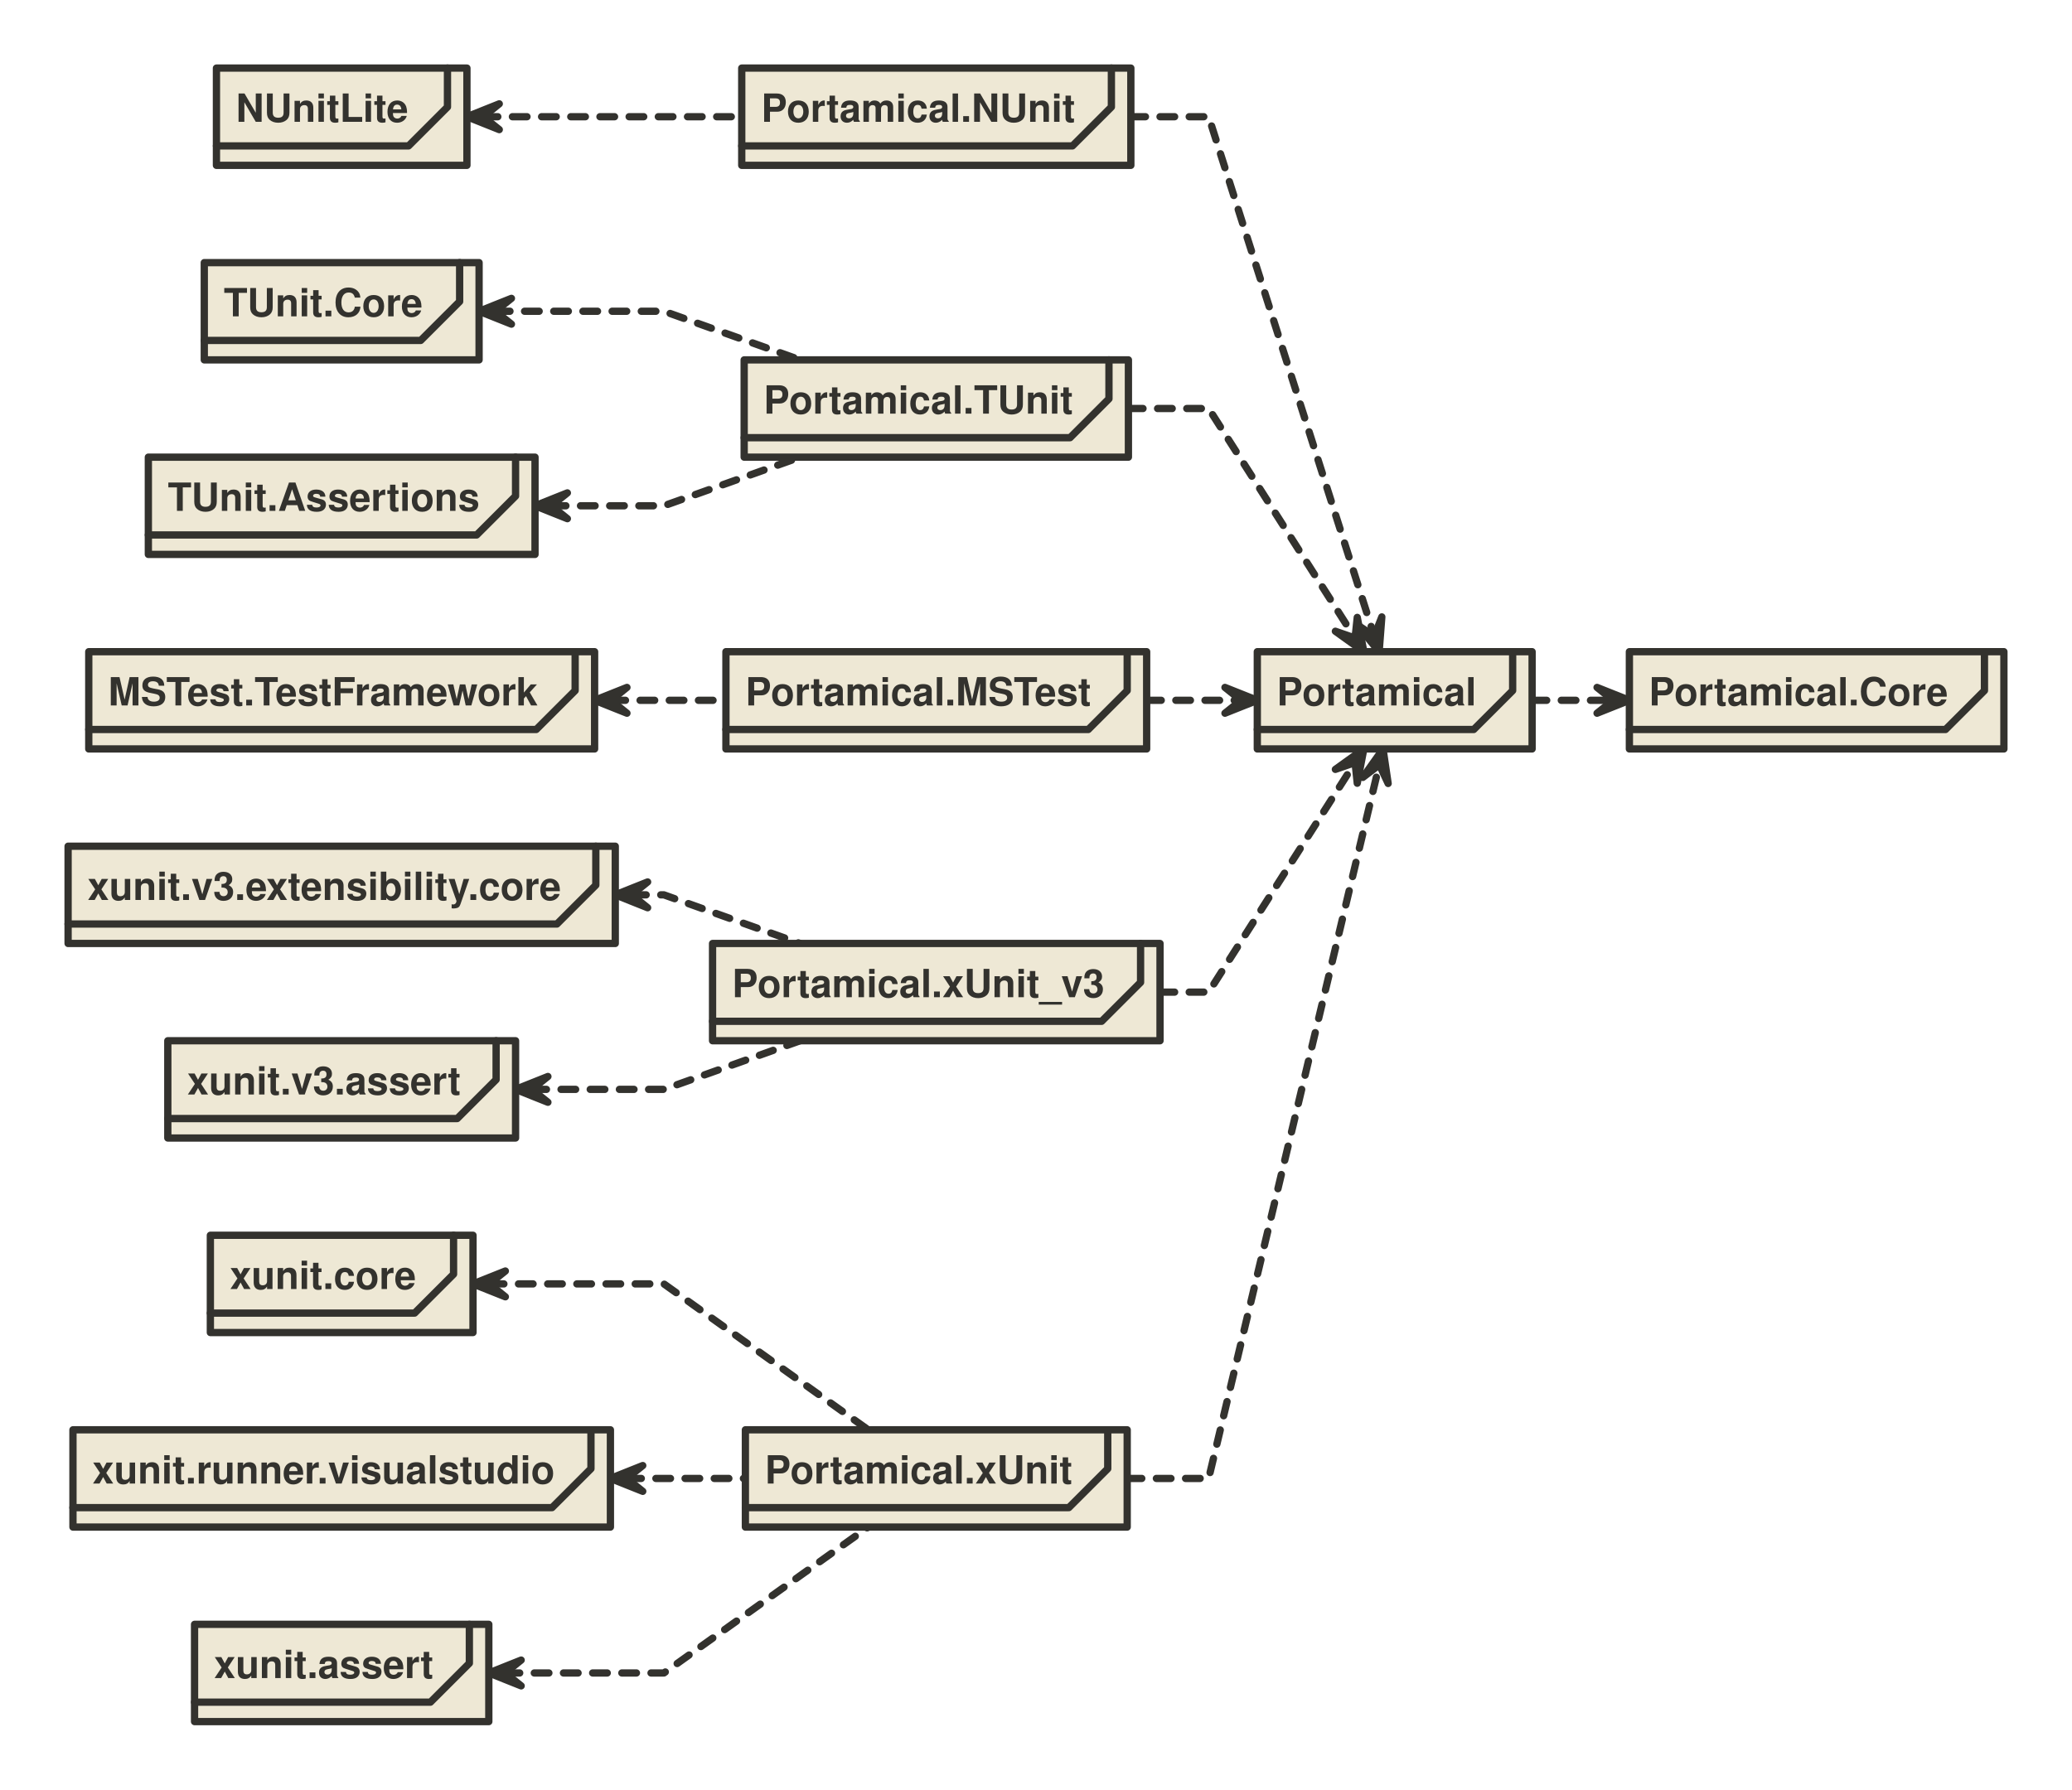
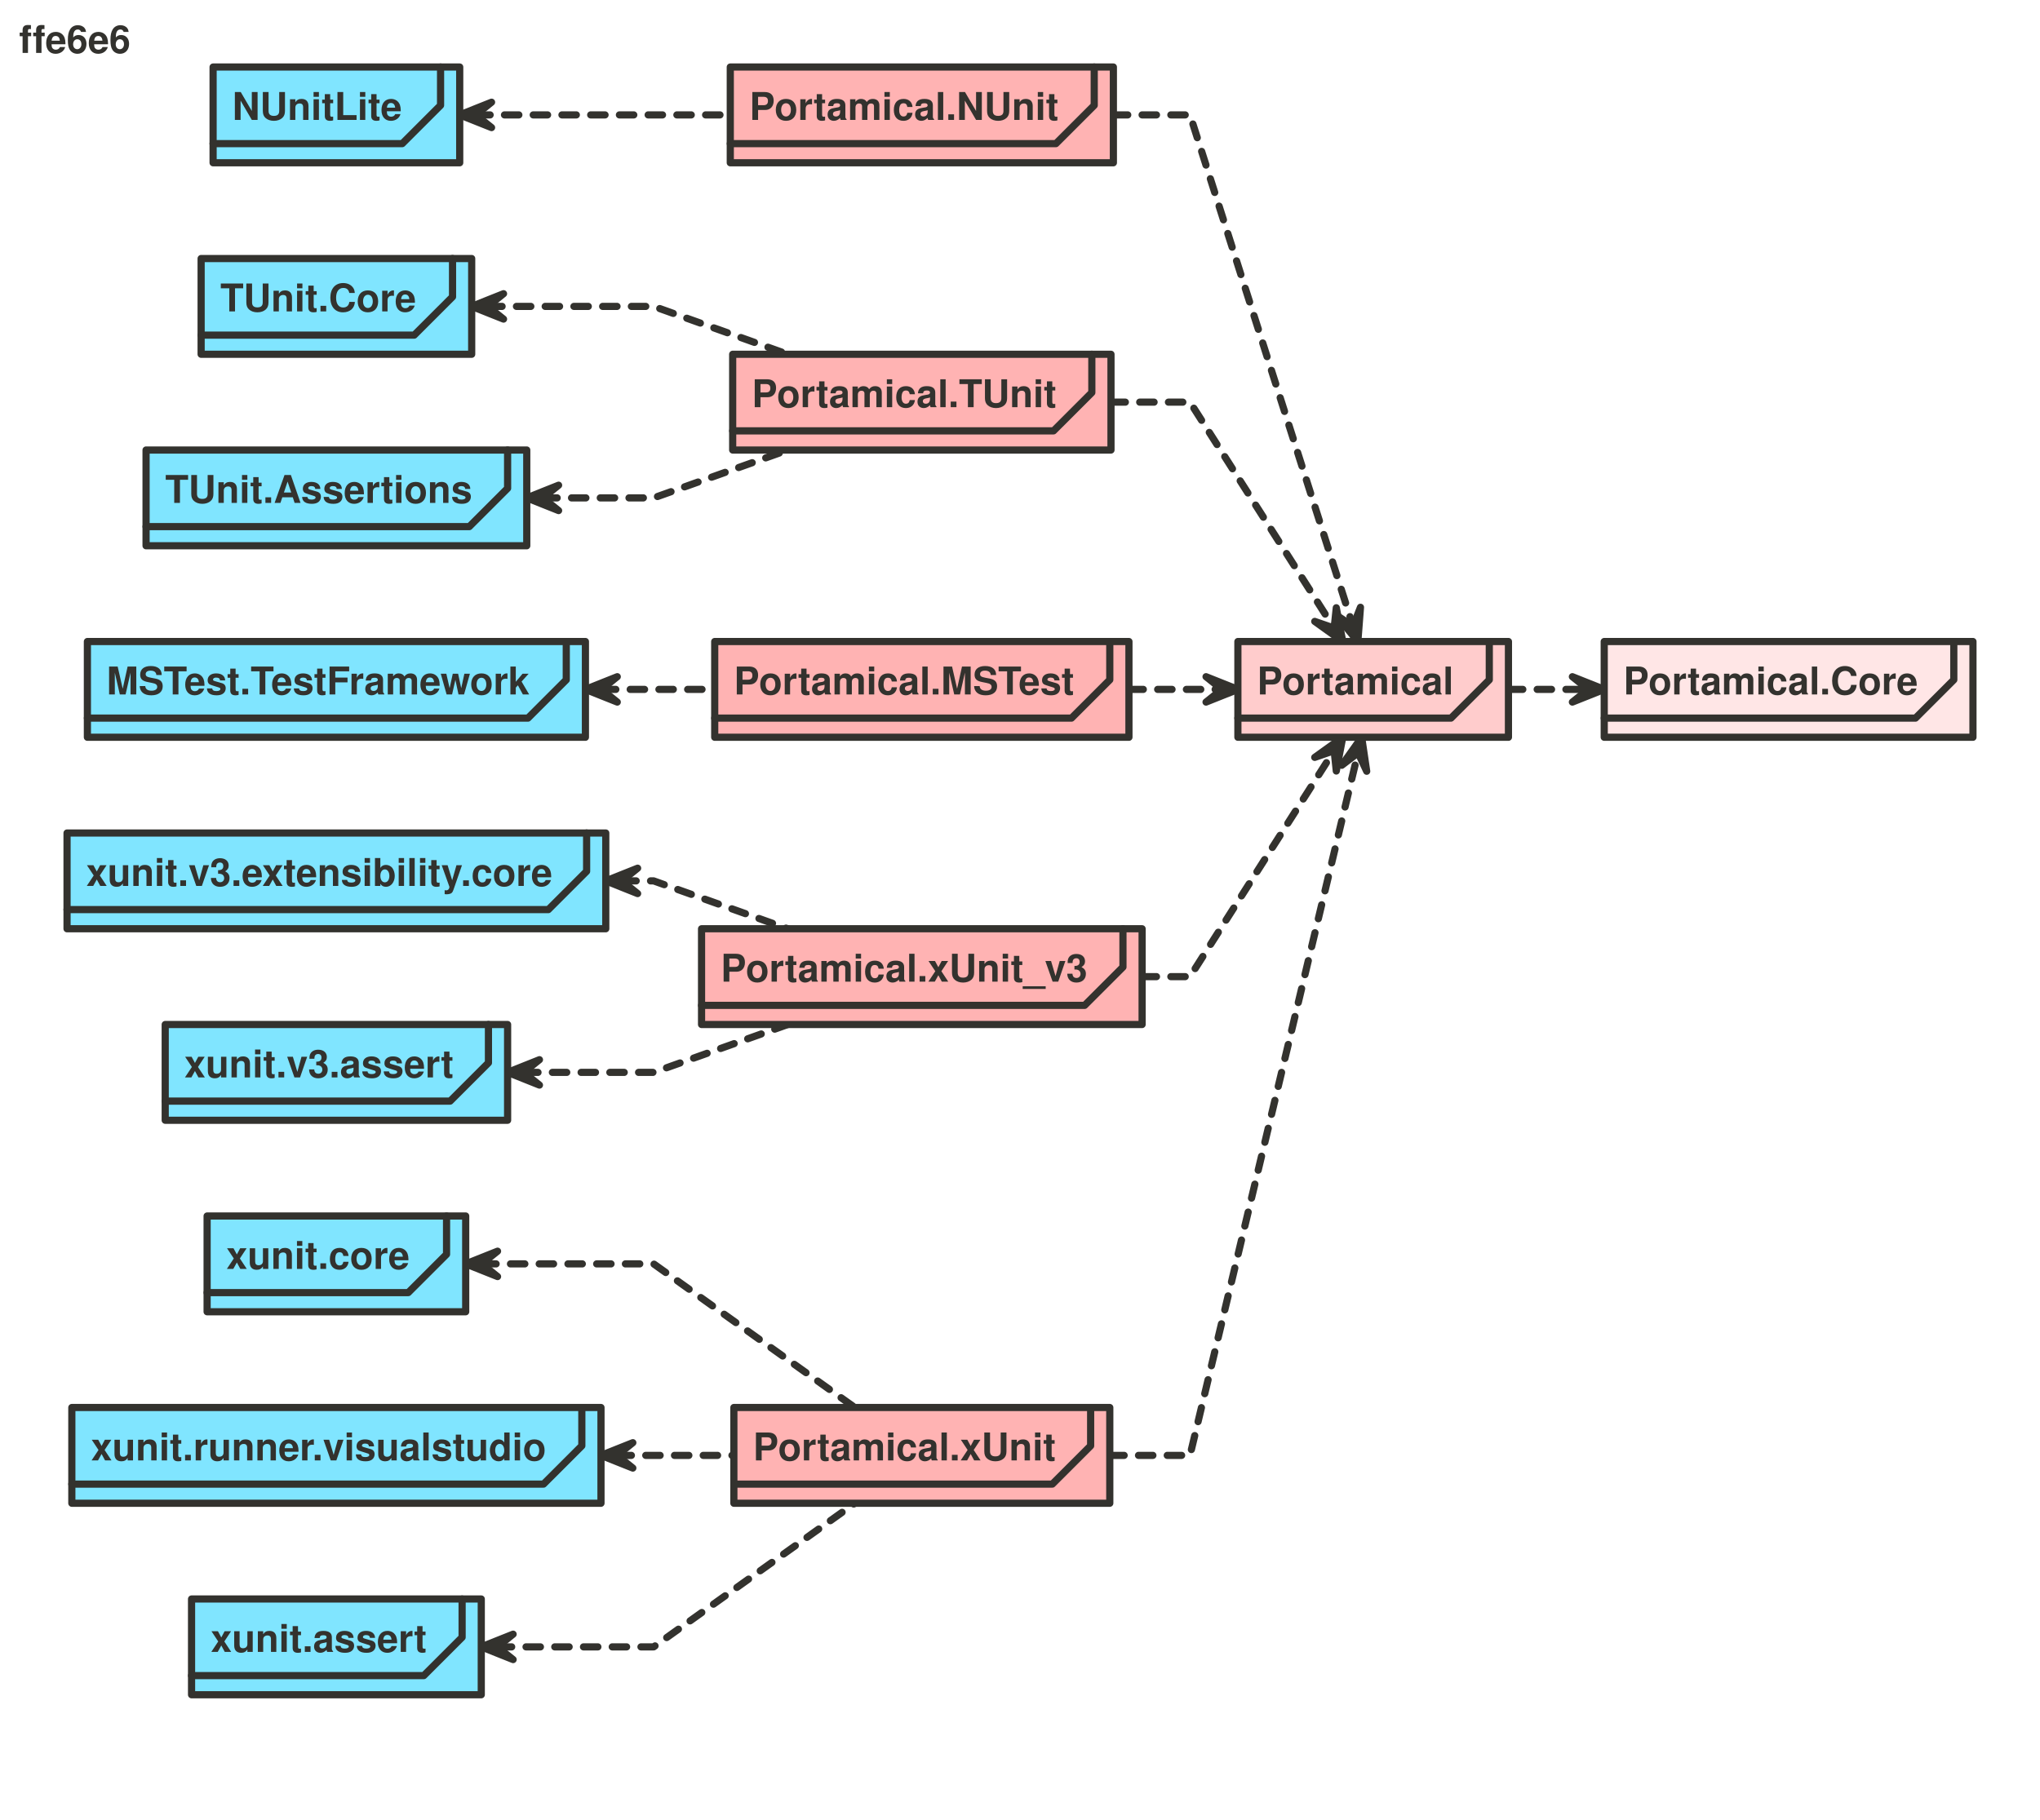
- <svg xmlns="http://www.w3.org/2000/svg" version="1.1" baseProfile="full" width="852.0" height="736.0" viewBox="0 0 852 736">
+ <svg xmlns="http://www.w3.org/2000/svg" version="1.1" baseProfile="full" width="852.0" height="760.0" viewBox="0 0 852 760">
  <g stroke-width="1.0" text-align="left" font="12pt Helvetica, Arial, sans-serif" font-size="12pt" font-family="Helvetica" font-weight="bold" font-style="normal">
    <g font-family="Helvetica" font-size="12pt" font-weight="bold" font-style="normal" stroke-width="3.0" stroke-linejoin="round" stroke-linecap="round" stroke="#33322E">
      <g stroke="transparent" fill="transparent">
-         <rect x="0.0" y="0.0" height="736.0" width="852.0" stroke="none" />
+         <rect x="0.0" y="0.0" height="760.0" width="852.0" stroke="none" />
      </g>
-       <g transform="translate(8, 8)" fill="#33322E">
+       <g transform="translate(8, 8)" fill="#33322E" text-align="left">
+         <text x="0.0" y="14.1" stroke="none">ffe6e6</text>
        <g transform="translate(20, 20)" fill="#33322E" font-family="Helvetica" font-size="12pt" font-weight="normal" font-style="normal">
          <g stroke-dasharray="6 6">
            <path d="M223.2 260.0 L245 260 L270.5 260 L270.5 260.0 " fill="none" />
          </g>
          <path d="M229.8 254.7 L223.2 260.0 L229.8 265.3 L216.5 260.0 Z" />
          <g stroke-dasharray="6 6">
            <path d="M170.7 20.0 L245 20 L277 20 L277.0 20.0 " fill="none" />
          </g>
          <path d="M177.3 14.7 L170.7 20.0 L177.3 25.3 L164.0 20.0 Z" />
          <g stroke-dasharray="6 6">
            <path d="M175.7 100.0 L245 100 L301 120 L301.0 120.0 " fill="none" />
          </g>
          <path d="M182.3 94.7 L175.7 100.0 L182.3 105.3 L169.0 100.0 Z" />
          <g stroke-dasharray="6 6">
            <path d="M198.7 180.0 L245 180 L301 160 L301.0 160.0 " fill="none" />
          </g>
          <path d="M205.3 174.7 L198.7 180.0 L205.3 185.3 L192.0 180.0 Z" />
          <g stroke-dasharray="6 6">
            <path d="M173.2 500.0 L245 500 L329 560 L329.0 560.0 " fill="none" />
          </g>
          <path d="M179.8 494.7 L173.2 500.0 L179.8 505.3 L166.5 500.0 Z" />
          <g stroke-dasharray="6 6">
            <path d="M229.7 580.0 L245 580 L278.5 580 L278.5 580.0 " fill="none" />
          </g>
          <path d="M236.3 574.7 L229.7 580.0 L236.3 585.3 L223.0 580.0 Z" />
          <g stroke-dasharray="6 6">
            <path d="M179.7 660.0 L245 660 L329 600 L329.0 600.0 " fill="none" />
          </g>
          <path d="M186.3 654.7 L179.7 660.0 L186.3 665.3 L173.0 660.0 Z" />
          <g stroke-dasharray="6 6">
            <path d="M231.7 340.0 L245 340 L301 360 L301.0 360.0 " fill="none" />
          </g>
          <path d="M238.3 334.7 L231.7 340.0 L238.3 345.3 L225.0 340.0 Z" />
          <g stroke-dasharray="6 6">
            <path d="M190.7 420.0 L245 420 L301 400 L301.0 400.0 " fill="none" />
          </g>
          <path d="M197.3 414.7 L190.7 420.0 L197.3 425.3 L184.0 420.0 Z" />
          <g stroke-dasharray="6 6">
            <path d="M437.0 20.0 L469 20 L537.1 233.648 L537.1 233.6 " fill="none" />
          </g>
          <path d="M530.0 228.9 L537.1 233.6 L540.2 225.7 L539.1 240.0 Z" />
          <g stroke-dasharray="6 6">
            <path d="M436.0 140.0 L469 140 L529.166 234.378 L529.2 234.4 " fill="none" />
          </g>
          <path d="M521.1 231.6 L529.2 234.4 L530.1 225.9 L532.8 240.0 Z" />
          <g stroke-dasharray="6 6">
            <path d="M443.5 260.0 L469 260 L482.333 260 L482.3 260.0 " fill="none" />
          </g>
          <path d="M475.7 265.3 L482.3 260.0 L475.7 254.7 L489.0 260.0 Z" />
          <g stroke-dasharray="6 6">
            <path d="M449.0 380.0 L469 380 L529.166 285.622 L529.2 285.6 " fill="none" />
          </g>
          <path d="M530.1 294.1 L529.2 285.6 L521.1 288.4 L532.8 280.0 Z" />
          <g stroke-dasharray="6 6">
            <path d="M435.5 580.0 L469 580 L539.169 286.484 L539.2 286.5 " fill="none" />
          </g>
          <path d="M542.8 294.2 L539.2 286.5 L532.4 291.7 L540.7 280.0 Z" />
          <g stroke-dasharray="6 6">
            <path d="M602.0 260.0 L622 260 L635.333 260 L635.3 260.0 " fill="none" />
          </g>
          <path d="M628.7 265.3 L635.3 260.0 L628.7 254.7 L642.0 260.0 Z" />
          <g data-name="MSTest.TestFramework">
-             <g fill="#eee8d5" stroke="#33322E" data-name="MSTest.TestFramework">
+             <g fill="#80e5ff" stroke="#33322E" data-name="MSTest.TestFramework">
              <rect x="8.5" y="240.0" height="40.0" width="208.0" data-name="MSTest.TestFramework" />
              <path d="M8.5 272.0 L192.5 272.0 L208.5 256.0 L208.5 240.0" fill="none" data-name="MSTest.TestFramework" />
            </g>
            <g transform="translate(8.5, 240)" font-family="Helvetica" font-size="12pt" font-weight="bold" font-style="normal" data-name="MSTest.TestFramework" data-compartment="0">
              <g transform="translate(8, 8)" fill="#33322E" text-align="left" data-name="MSTest.TestFramework" data-compartment="0">
                <text x="0.0" y="14.1" stroke="none" data-name="MSTest.TestFramework" data-compartment="0">MSTest.TestFramework</text>
              </g>
            </g>
            <g transform="translate(8.5, 272)" font-family="Helvetica" font-size="12pt" font-weight="normal" font-style="normal" data-name="MSTest.TestFramework" data-compartment="1">
              <g transform="translate(8, 8)" fill="#33322E" data-name="MSTest.TestFramework" data-compartment="1">
								
							</g>
            </g>
          </g>
          <g data-name="Portamical.MSTest">
-             <g fill="#eee8d5" stroke="#33322E" data-name="Portamical.MSTest">
+             <g fill="#ffb3b3" stroke="#33322E" data-name="Portamical.MSTest">
              <rect x="270.5" y="240.0" height="40.0" width="173.0" data-name="Portamical.MSTest" />
              <path d="M270.5 272.0 L419.5 272.0 L435.5 256.0 L435.5 240.0" fill="none" data-name="Portamical.MSTest" />
            </g>
            <g transform="translate(270.5, 240)" font-family="Helvetica" font-size="12pt" font-weight="bold" font-style="normal" data-name="Portamical.MSTest" data-compartment="0">
              <g transform="translate(8, 8)" fill="#33322E" text-align="left" data-name="Portamical.MSTest" data-compartment="0">
                <text x="0.0" y="14.1" stroke="none" data-name="Portamical.MSTest" data-compartment="0">Portamical.MSTest</text>
              </g>
            </g>
            <g transform="translate(270.5, 272)" font-family="Helvetica" font-size="12pt" font-weight="normal" font-style="normal" data-name="Portamical.MSTest" data-compartment="1">
              <g transform="translate(8, 8)" fill="#33322E" data-name="Portamical.MSTest" data-compartment="1">
								
							</g>
            </g>
          </g>
          <g data-name="NUnitLite">
-             <g fill="#eee8d5" stroke="#33322E" data-name="NUnitLite">
+             <g fill="#80e5ff" stroke="#33322E" data-name="NUnitLite">
              <rect x="61.0" y="0.0" height="40.0" width="103.0" data-name="NUnitLite" />
              <path d="M61.0 32.0 L140.0 32.0 L156.0 16.0 L156.0 0.0" fill="none" data-name="NUnitLite" />
            </g>
            <g transform="translate(61, 0)" font-family="Helvetica" font-size="12pt" font-weight="bold" font-style="normal" data-name="NUnitLite" data-compartment="0">
              <g transform="translate(8, 8)" fill="#33322E" text-align="left" data-name="NUnitLite" data-compartment="0">
                <text x="0.0" y="14.1" stroke="none" data-name="NUnitLite" data-compartment="0">NUnitLite</text>
              </g>
            </g>
            <g transform="translate(61, 32)" font-family="Helvetica" font-size="12pt" font-weight="normal" font-style="normal" data-name="NUnitLite" data-compartment="1">
              <g transform="translate(8, 8)" fill="#33322E" data-name="NUnitLite" data-compartment="1">
								
							</g>
            </g>
          </g>
          <g data-name="Portamical.NUnit">
-             <g fill="#eee8d5" stroke="#33322E" data-name="Portamical.NUnit">
+             <g fill="#ffb3b3" stroke="#33322E" data-name="Portamical.NUnit">
              <rect x="277.0" y="0.0" height="40.0" width="160.0" data-name="Portamical.NUnit" />
              <path d="M277.0 32.0 L413.0 32.0 L429.0 16.0 L429.0 0.0" fill="none" data-name="Portamical.NUnit" />
            </g>
            <g transform="translate(277, 0)" font-family="Helvetica" font-size="12pt" font-weight="bold" font-style="normal" data-name="Portamical.NUnit" data-compartment="0">
              <g transform="translate(8, 8)" fill="#33322E" text-align="left" data-name="Portamical.NUnit" data-compartment="0">
                <text x="0.0" y="14.1" stroke="none" data-name="Portamical.NUnit" data-compartment="0">Portamical.NUnit</text>
              </g>
            </g>
            <g transform="translate(277, 32)" font-family="Helvetica" font-size="12pt" font-weight="normal" font-style="normal" data-name="Portamical.NUnit" data-compartment="1">
              <g transform="translate(8, 8)" fill="#33322E" data-name="Portamical.NUnit" data-compartment="1">
								
							</g>
            </g>
          </g>
          <g data-name="TUnit.Core">
-             <g fill="#eee8d5" stroke="#33322E" data-name="TUnit.Core">
+             <g fill="#80e5ff" stroke="#33322E" data-name="TUnit.Core">
              <rect x="56.0" y="80.0" height="40.0" width="113.0" data-name="TUnit.Core" />
              <path d="M56.0 112.0 L145.0 112.0 L161.0 96.0 L161.0 80.0" fill="none" data-name="TUnit.Core" />
            </g>
            <g transform="translate(56, 80)" font-family="Helvetica" font-size="12pt" font-weight="bold" font-style="normal" data-name="TUnit.Core" data-compartment="0">
              <g transform="translate(8, 8)" fill="#33322E" text-align="left" data-name="TUnit.Core" data-compartment="0">
                <text x="0.0" y="14.1" stroke="none" data-name="TUnit.Core" data-compartment="0">TUnit.Core</text>
              </g>
            </g>
            <g transform="translate(56, 112)" font-family="Helvetica" font-size="12pt" font-weight="normal" font-style="normal" data-name="TUnit.Core" data-compartment="1">
              <g transform="translate(8, 8)" fill="#33322E" data-name="TUnit.Core" data-compartment="1">
								
							</g>
            </g>
          </g>
          <g data-name="Portamical.TUnit">
-             <g fill="#eee8d5" stroke="#33322E" data-name="Portamical.TUnit">
+             <g fill="#ffb3b3" stroke="#33322E" data-name="Portamical.TUnit">
              <rect x="278.0" y="120.0" height="40.0" width="158.0" data-name="Portamical.TUnit" />
              <path d="M278.0 152.0 L412.0 152.0 L428.0 136.0 L428.0 120.0" fill="none" data-name="Portamical.TUnit" />
            </g>
            <g transform="translate(278, 120)" font-family="Helvetica" font-size="12pt" font-weight="bold" font-style="normal" data-name="Portamical.TUnit" data-compartment="0">
              <g transform="translate(8, 8)" fill="#33322E" text-align="left" data-name="Portamical.TUnit" data-compartment="0">
                <text x="0.0" y="14.1" stroke="none" data-name="Portamical.TUnit" data-compartment="0">Portamical.TUnit</text>
              </g>
            </g>
            <g transform="translate(278, 152)" font-family="Helvetica" font-size="12pt" font-weight="normal" font-style="normal" data-name="Portamical.TUnit" data-compartment="1">
              <g transform="translate(8, 8)" fill="#33322E" data-name="Portamical.TUnit" data-compartment="1">
								
							</g>
            </g>
          </g>
          <g data-name="TUnit.Assertions">
-             <g fill="#eee8d5" stroke="#33322E" data-name="TUnit.Assertions">
+             <g fill="#80e5ff" stroke="#33322E" data-name="TUnit.Assertions">
              <rect x="33.0" y="160.0" height="40.0" width="159.0" data-name="TUnit.Assertions" />
              <path d="M33.0 192.0 L168.0 192.0 L184.0 176.0 L184.0 160.0" fill="none" data-name="TUnit.Assertions" />
            </g>
            <g transform="translate(33, 160)" font-family="Helvetica" font-size="12pt" font-weight="bold" font-style="normal" data-name="TUnit.Assertions" data-compartment="0">
              <g transform="translate(8, 8)" fill="#33322E" text-align="left" data-name="TUnit.Assertions" data-compartment="0">
                <text x="0.0" y="14.1" stroke="none" data-name="TUnit.Assertions" data-compartment="0">TUnit.Assertions</text>
              </g>
            </g>
            <g transform="translate(33, 192)" font-family="Helvetica" font-size="12pt" font-weight="normal" font-style="normal" data-name="TUnit.Assertions" data-compartment="1">
              <g transform="translate(8, 8)" fill="#33322E" data-name="TUnit.Assertions" data-compartment="1">
								
							</g>
            </g>
          </g>
          <g data-name="xunit.core">
-             <g fill="#eee8d5" stroke="#33322E" data-name="xunit.core">
+             <g fill="#80e5ff" stroke="#33322E" data-name="xunit.core">
              <rect x="58.5" y="480.0" height="40.0" width="108.0" data-name="xunit.core" />
              <path d="M58.5 512.0 L142.5 512.0 L158.5 496.0 L158.5 480.0" fill="none" data-name="xunit.core" />
            </g>
            <g transform="translate(58.5, 480)" font-family="Helvetica" font-size="12pt" font-weight="bold" font-style="normal" data-name="xunit.core" data-compartment="0">
              <g transform="translate(8, 8)" fill="#33322E" text-align="left" data-name="xunit.core" data-compartment="0">
                <text x="0.0" y="14.1" stroke="none" data-name="xunit.core" data-compartment="0">xunit.core</text>
              </g>
            </g>
            <g transform="translate(58.5, 512)" font-family="Helvetica" font-size="12pt" font-weight="normal" font-style="normal" data-name="xunit.core" data-compartment="1">
              <g transform="translate(8, 8)" fill="#33322E" data-name="xunit.core" data-compartment="1">
								
							</g>
            </g>
          </g>
          <g data-name="Portamical.xUnit">
-             <g fill="#eee8d5" stroke="#33322E" data-name="Portamical.xUnit">
+             <g fill="#ffb3b3" stroke="#33322E" data-name="Portamical.xUnit">
              <rect x="278.5" y="560.0" height="40.0" width="157.0" data-name="Portamical.xUnit" />
              <path d="M278.5 592.0 L411.5 592.0 L427.5 576.0 L427.5 560.0" fill="none" data-name="Portamical.xUnit" />
            </g>
            <g transform="translate(278.5, 560)" font-family="Helvetica" font-size="12pt" font-weight="bold" font-style="normal" data-name="Portamical.xUnit" data-compartment="0">
              <g transform="translate(8, 8)" fill="#33322E" text-align="left" data-name="Portamical.xUnit" data-compartment="0">
                <text x="0.0" y="14.1" stroke="none" data-name="Portamical.xUnit" data-compartment="0">Portamical.xUnit</text>
              </g>
            </g>
            <g transform="translate(278.5, 592)" font-family="Helvetica" font-size="12pt" font-weight="normal" font-style="normal" data-name="Portamical.xUnit" data-compartment="1">
              <g transform="translate(8, 8)" fill="#33322E" data-name="Portamical.xUnit" data-compartment="1">
								
							</g>
            </g>
          </g>
          <g data-name="xunit.runner.visualstudio">
-             <g fill="#eee8d5" stroke="#33322E" data-name="xunit.runner.visualstudio">
+             <g fill="#80e5ff" stroke="#33322E" data-name="xunit.runner.visualstudio">
              <rect x="2.0" y="560.0" height="40.0" width="221.0" data-name="xunit.runner.visualstudio" />
              <path d="M2.0 592.0 L199.0 592.0 L215.0 576.0 L215.0 560.0" fill="none" data-name="xunit.runner.visualstudio" />
            </g>
            <g transform="translate(2, 560)" font-family="Helvetica" font-size="12pt" font-weight="bold" font-style="normal" data-name="xunit.runner.visualstudio" data-compartment="0">
              <g transform="translate(8, 8)" fill="#33322E" text-align="left" data-name="xunit.runner.visualstudio" data-compartment="0">
                <text x="0.0" y="14.1" stroke="none" data-name="xunit.runner.visualstudio" data-compartment="0">xunit.runner.visualstudio</text>
              </g>
            </g>
            <g transform="translate(2, 592)" font-family="Helvetica" font-size="12pt" font-weight="normal" font-style="normal" data-name="xunit.runner.visualstudio" data-compartment="1">
              <g transform="translate(8, 8)" fill="#33322E" data-name="xunit.runner.visualstudio" data-compartment="1">
								
							</g>
            </g>
          </g>
          <g data-name="xunit.assert">
-             <g fill="#eee8d5" stroke="#33322E" data-name="xunit.assert">
+             <g fill="#80e5ff" stroke="#33322E" data-name="xunit.assert">
              <rect x="52.0" y="640.0" height="40.0" width="121.0" data-name="xunit.assert" />
              <path d="M52.0 672.0 L149.0 672.0 L165.0 656.0 L165.0 640.0" fill="none" data-name="xunit.assert" />
            </g>
            <g transform="translate(52, 640)" font-family="Helvetica" font-size="12pt" font-weight="bold" font-style="normal" data-name="xunit.assert" data-compartment="0">
              <g transform="translate(8, 8)" fill="#33322E" text-align="left" data-name="xunit.assert" data-compartment="0">
                <text x="0.0" y="14.1" stroke="none" data-name="xunit.assert" data-compartment="0">xunit.assert</text>
              </g>
            </g>
            <g transform="translate(52, 672)" font-family="Helvetica" font-size="12pt" font-weight="normal" font-style="normal" data-name="xunit.assert" data-compartment="1">
              <g transform="translate(8, 8)" fill="#33322E" data-name="xunit.assert" data-compartment="1">
								
							</g>
            </g>
          </g>
          <g data-name="xunit.v3.extensibility.core">
-             <g fill="#eee8d5" stroke="#33322E" data-name="xunit.v3.extensibility.core">
+             <g fill="#80e5ff" stroke="#33322E" data-name="xunit.v3.extensibility.core">
              <rect x="0.0" y="320.0" height="40.0" width="225.0" data-name="xunit.v3.extensibility.core" />
              <path d="M0.0 352.0 L201.0 352.0 L217.0 336.0 L217.0 320.0" fill="none" data-name="xunit.v3.extensibility.core" />
            </g>
            <g transform="translate(0, 320)" font-family="Helvetica" font-size="12pt" font-weight="bold" font-style="normal" data-name="xunit.v3.extensibility.core" data-compartment="0">
              <g transform="translate(8, 8)" fill="#33322E" text-align="left" data-name="xunit.v3.extensibility.core" data-compartment="0">
                <text x="0.0" y="14.1" stroke="none" data-name="xunit.v3.extensibility.core" data-compartment="0">xunit.v3.extensibility.core</text>
              </g>
            </g>
            <g transform="translate(0, 352)" font-family="Helvetica" font-size="12pt" font-weight="normal" font-style="normal" data-name="xunit.v3.extensibility.core" data-compartment="1">
              <g transform="translate(8, 8)" fill="#33322E" data-name="xunit.v3.extensibility.core" data-compartment="1">
								
							</g>
            </g>
          </g>
          <g data-name="Portamical.xUnit_v3">
-             <g fill="#eee8d5" stroke="#33322E" data-name="Portamical.xUnit_v3">
+             <g fill="#ffb3b3" stroke="#33322E" data-name="Portamical.xUnit_v3">
              <rect x="265.0" y="360.0" height="40.0" width="184.0" data-name="Portamical.xUnit_v3" />
              <path d="M265.0 392.0 L425.0 392.0 L441.0 376.0 L441.0 360.0" fill="none" data-name="Portamical.xUnit_v3" />
            </g>
            <g transform="translate(265, 360)" font-family="Helvetica" font-size="12pt" font-weight="bold" font-style="normal" data-name="Portamical.xUnit_v3" data-compartment="0">
              <g transform="translate(8, 8)" fill="#33322E" text-align="left" data-name="Portamical.xUnit_v3" data-compartment="0">
                <text x="0.0" y="14.1" stroke="none" data-name="Portamical.xUnit_v3" data-compartment="0">Portamical.xUnit_v3</text>
              </g>
            </g>
            <g transform="translate(265, 392)" font-family="Helvetica" font-size="12pt" font-weight="normal" font-style="normal" data-name="Portamical.xUnit_v3" data-compartment="1">
              <g transform="translate(8, 8)" fill="#33322E" data-name="Portamical.xUnit_v3" data-compartment="1">
								
							</g>
            </g>
          </g>
          <g data-name="xunit.v3.assert">
-             <g fill="#eee8d5" stroke="#33322E" data-name="xunit.v3.assert">
+             <g fill="#80e5ff" stroke="#33322E" data-name="xunit.v3.assert">
              <rect x="41.0" y="400.0" height="40.0" width="143.0" data-name="xunit.v3.assert" />
              <path d="M41.0 432.0 L160.0 432.0 L176.0 416.0 L176.0 400.0" fill="none" data-name="xunit.v3.assert" />
            </g>
            <g transform="translate(41, 400)" font-family="Helvetica" font-size="12pt" font-weight="bold" font-style="normal" data-name="xunit.v3.assert" data-compartment="0">
              <g transform="translate(8, 8)" fill="#33322E" text-align="left" data-name="xunit.v3.assert" data-compartment="0">
                <text x="0.0" y="14.1" stroke="none" data-name="xunit.v3.assert" data-compartment="0">xunit.v3.assert</text>
              </g>
            </g>
            <g transform="translate(41, 432)" font-family="Helvetica" font-size="12pt" font-weight="normal" font-style="normal" data-name="xunit.v3.assert" data-compartment="1">
              <g transform="translate(8, 8)" fill="#33322E" data-name="xunit.v3.assert" data-compartment="1">
								
							</g>
            </g>
          </g>
          <g data-name="Portamical">
-             <g fill="#eee8d5" stroke="#33322E" data-name="Portamical">
+             <g fill="#ffcccc" stroke="#33322E" data-name="Portamical">
              <rect x="489.0" y="240.0" height="40.0" width="113.0" data-name="Portamical" />
              <path d="M489.0 272.0 L578.0 272.0 L594.0 256.0 L594.0 240.0" fill="none" data-name="Portamical" />
            </g>
            <g transform="translate(489, 240)" font-family="Helvetica" font-size="12pt" font-weight="bold" font-style="normal" data-name="Portamical" data-compartment="0">
              <g transform="translate(8, 8)" fill="#33322E" text-align="left" data-name="Portamical" data-compartment="0">
                <text x="0.0" y="14.1" stroke="none" data-name="Portamical" data-compartment="0">Portamical</text>
              </g>
            </g>
            <g transform="translate(489, 272)" font-family="Helvetica" font-size="12pt" font-weight="normal" font-style="normal" data-name="Portamical" data-compartment="1">
              <g transform="translate(8, 8)" fill="#33322E" data-name="Portamical" data-compartment="1">
								
							</g>
            </g>
          </g>
          <g data-name="Portamical.Core">
-             <g fill="#eee8d5" stroke="#33322E" data-name="Portamical.Core">
+             <g fill="#ffe6e6" stroke="#33322E" data-name="Portamical.Core">
              <rect x="642.0" y="240.0" height="40.0" width="154.0" data-name="Portamical.Core" />
              <path d="M642.0 272.0 L772.0 272.0 L788.0 256.0 L788.0 240.0" fill="none" data-name="Portamical.Core" />
            </g>
            <g transform="translate(642, 240)" font-family="Helvetica" font-size="12pt" font-weight="bold" font-style="normal" data-name="Portamical.Core" data-compartment="0">
              <g transform="translate(8, 8)" fill="#33322E" text-align="left" data-name="Portamical.Core" data-compartment="0">
                <text x="0.0" y="14.1" stroke="none" data-name="Portamical.Core" data-compartment="0">Portamical.Core</text>
              </g>
            </g>
            <g transform="translate(642, 272)" font-family="Helvetica" font-size="12pt" font-weight="normal" font-style="normal" data-name="Portamical.Core" data-compartment="1">
              <g transform="translate(8, 8)" fill="#33322E" data-name="Portamical.Core" data-compartment="1">
								
							</g>
            </g>
          </g>
        </g>
      </g>
    </g>
  </g>
</svg>
